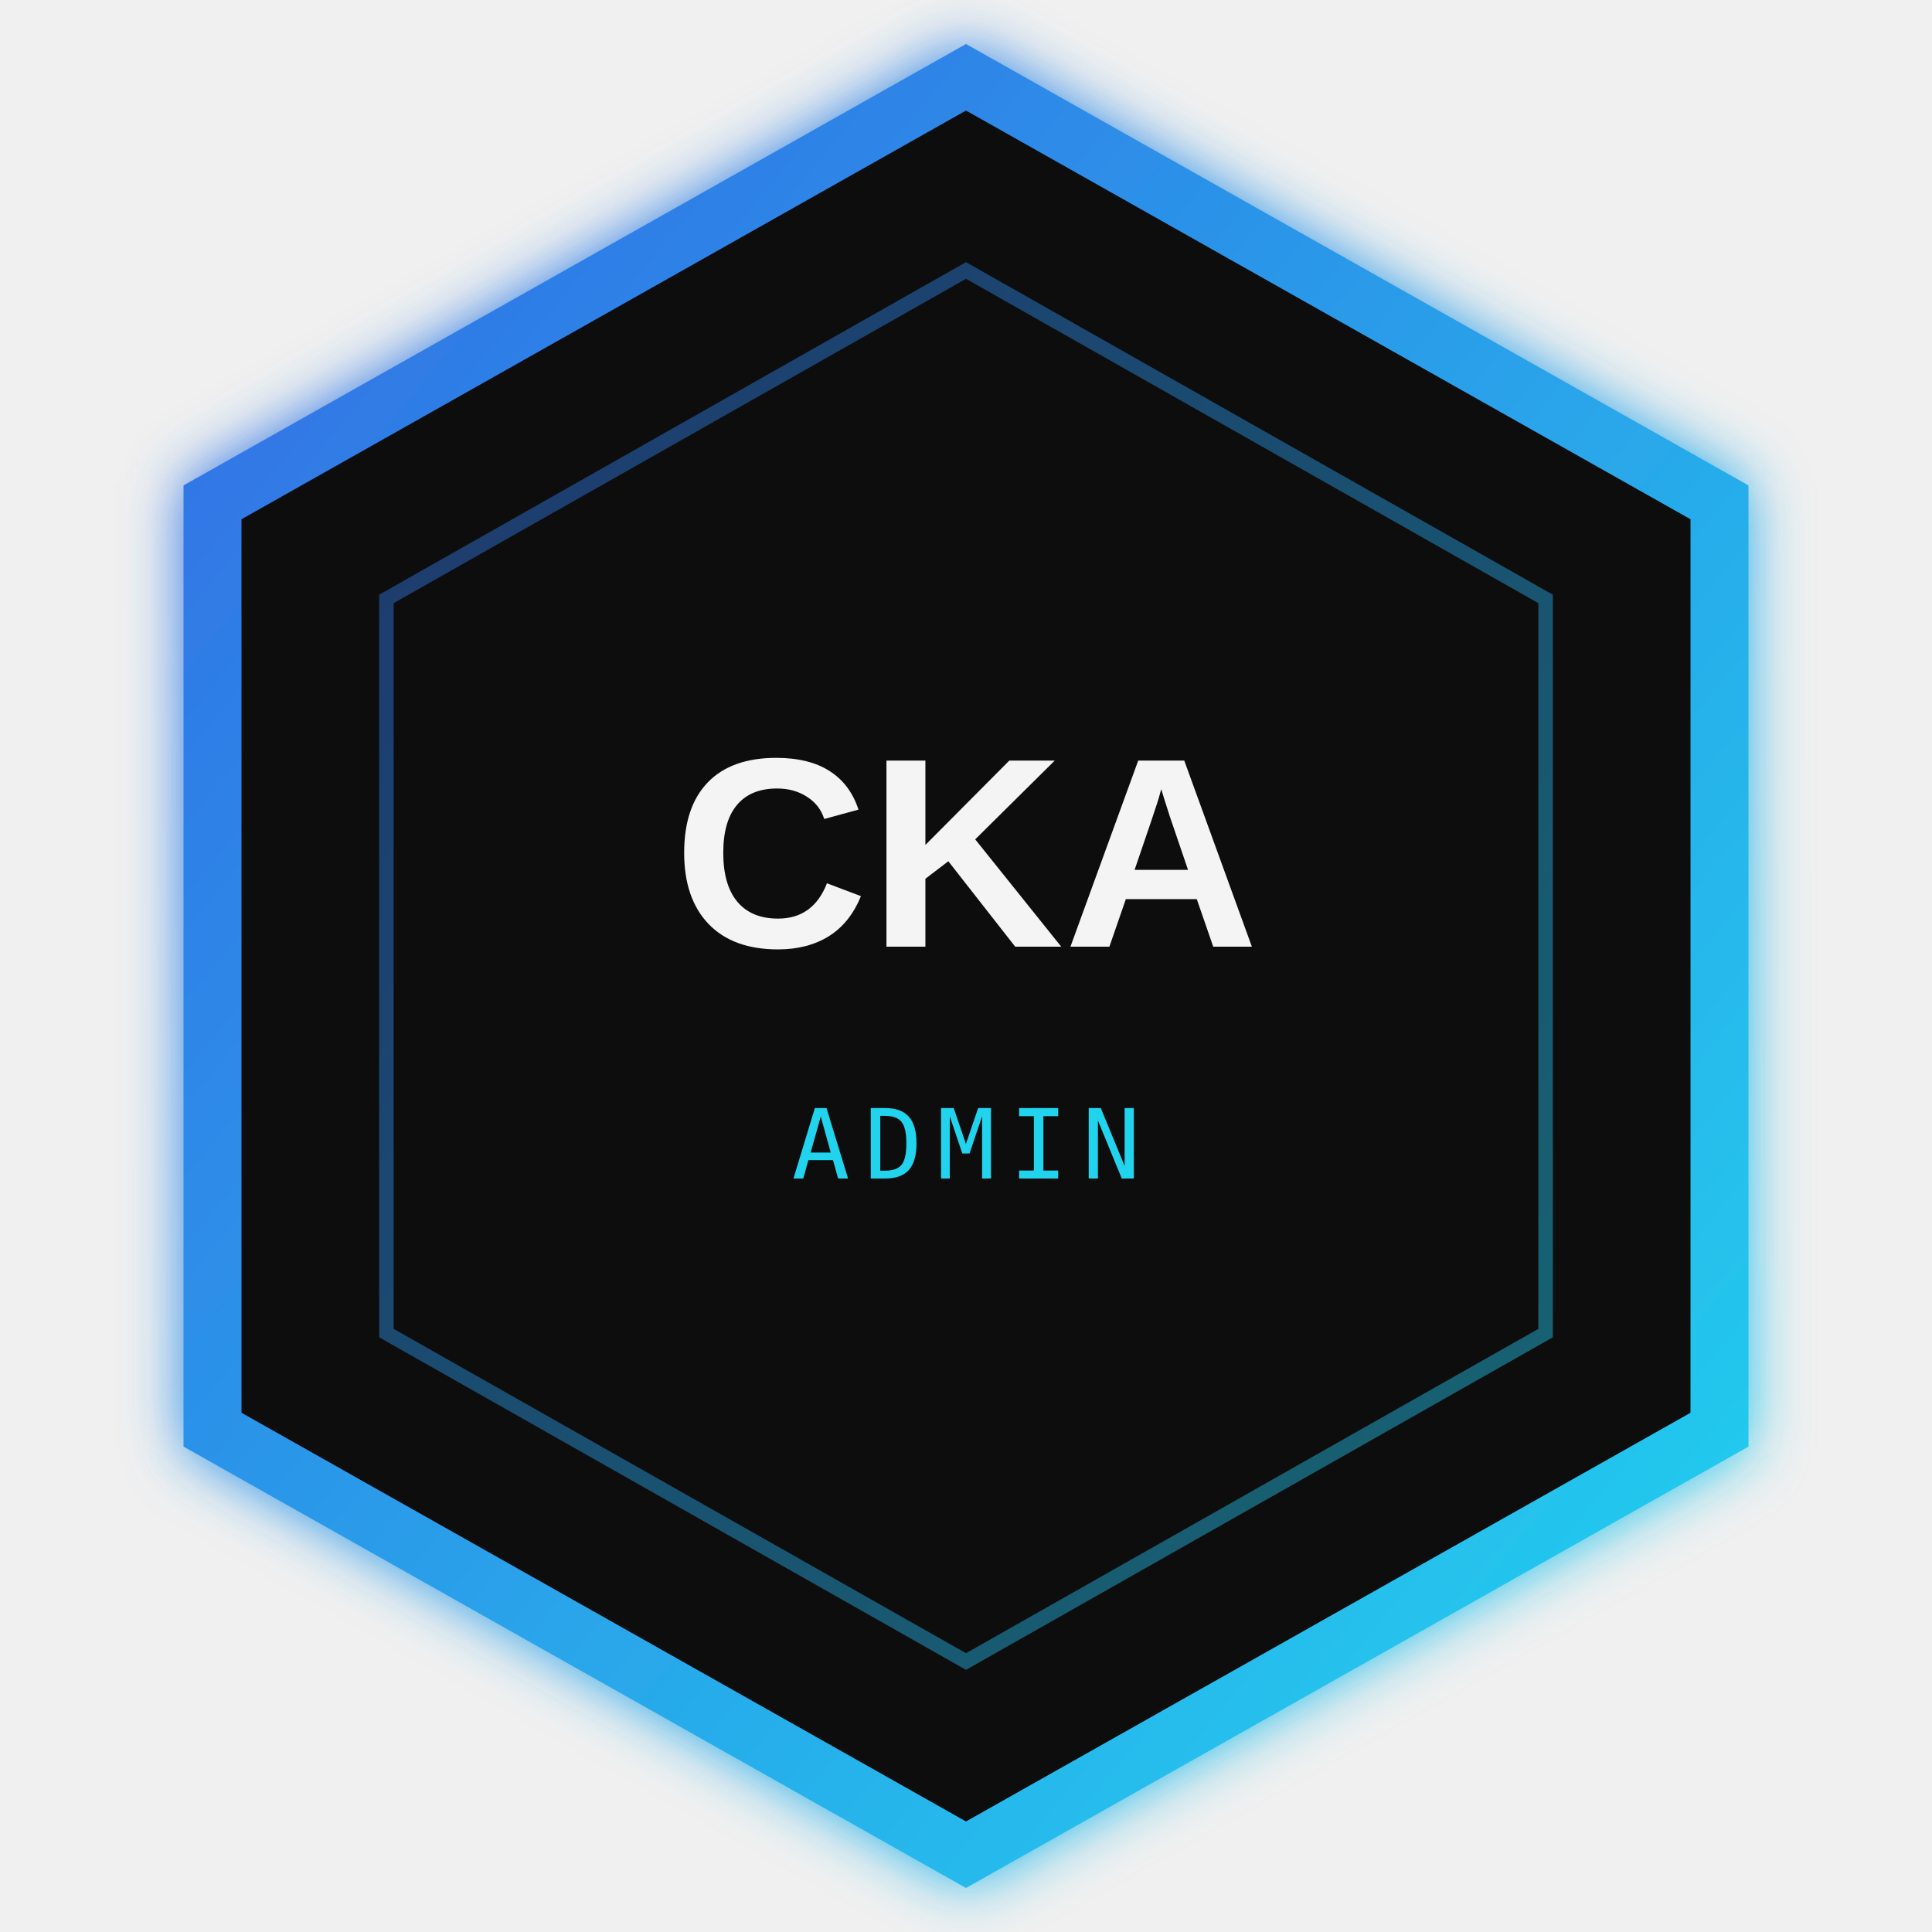
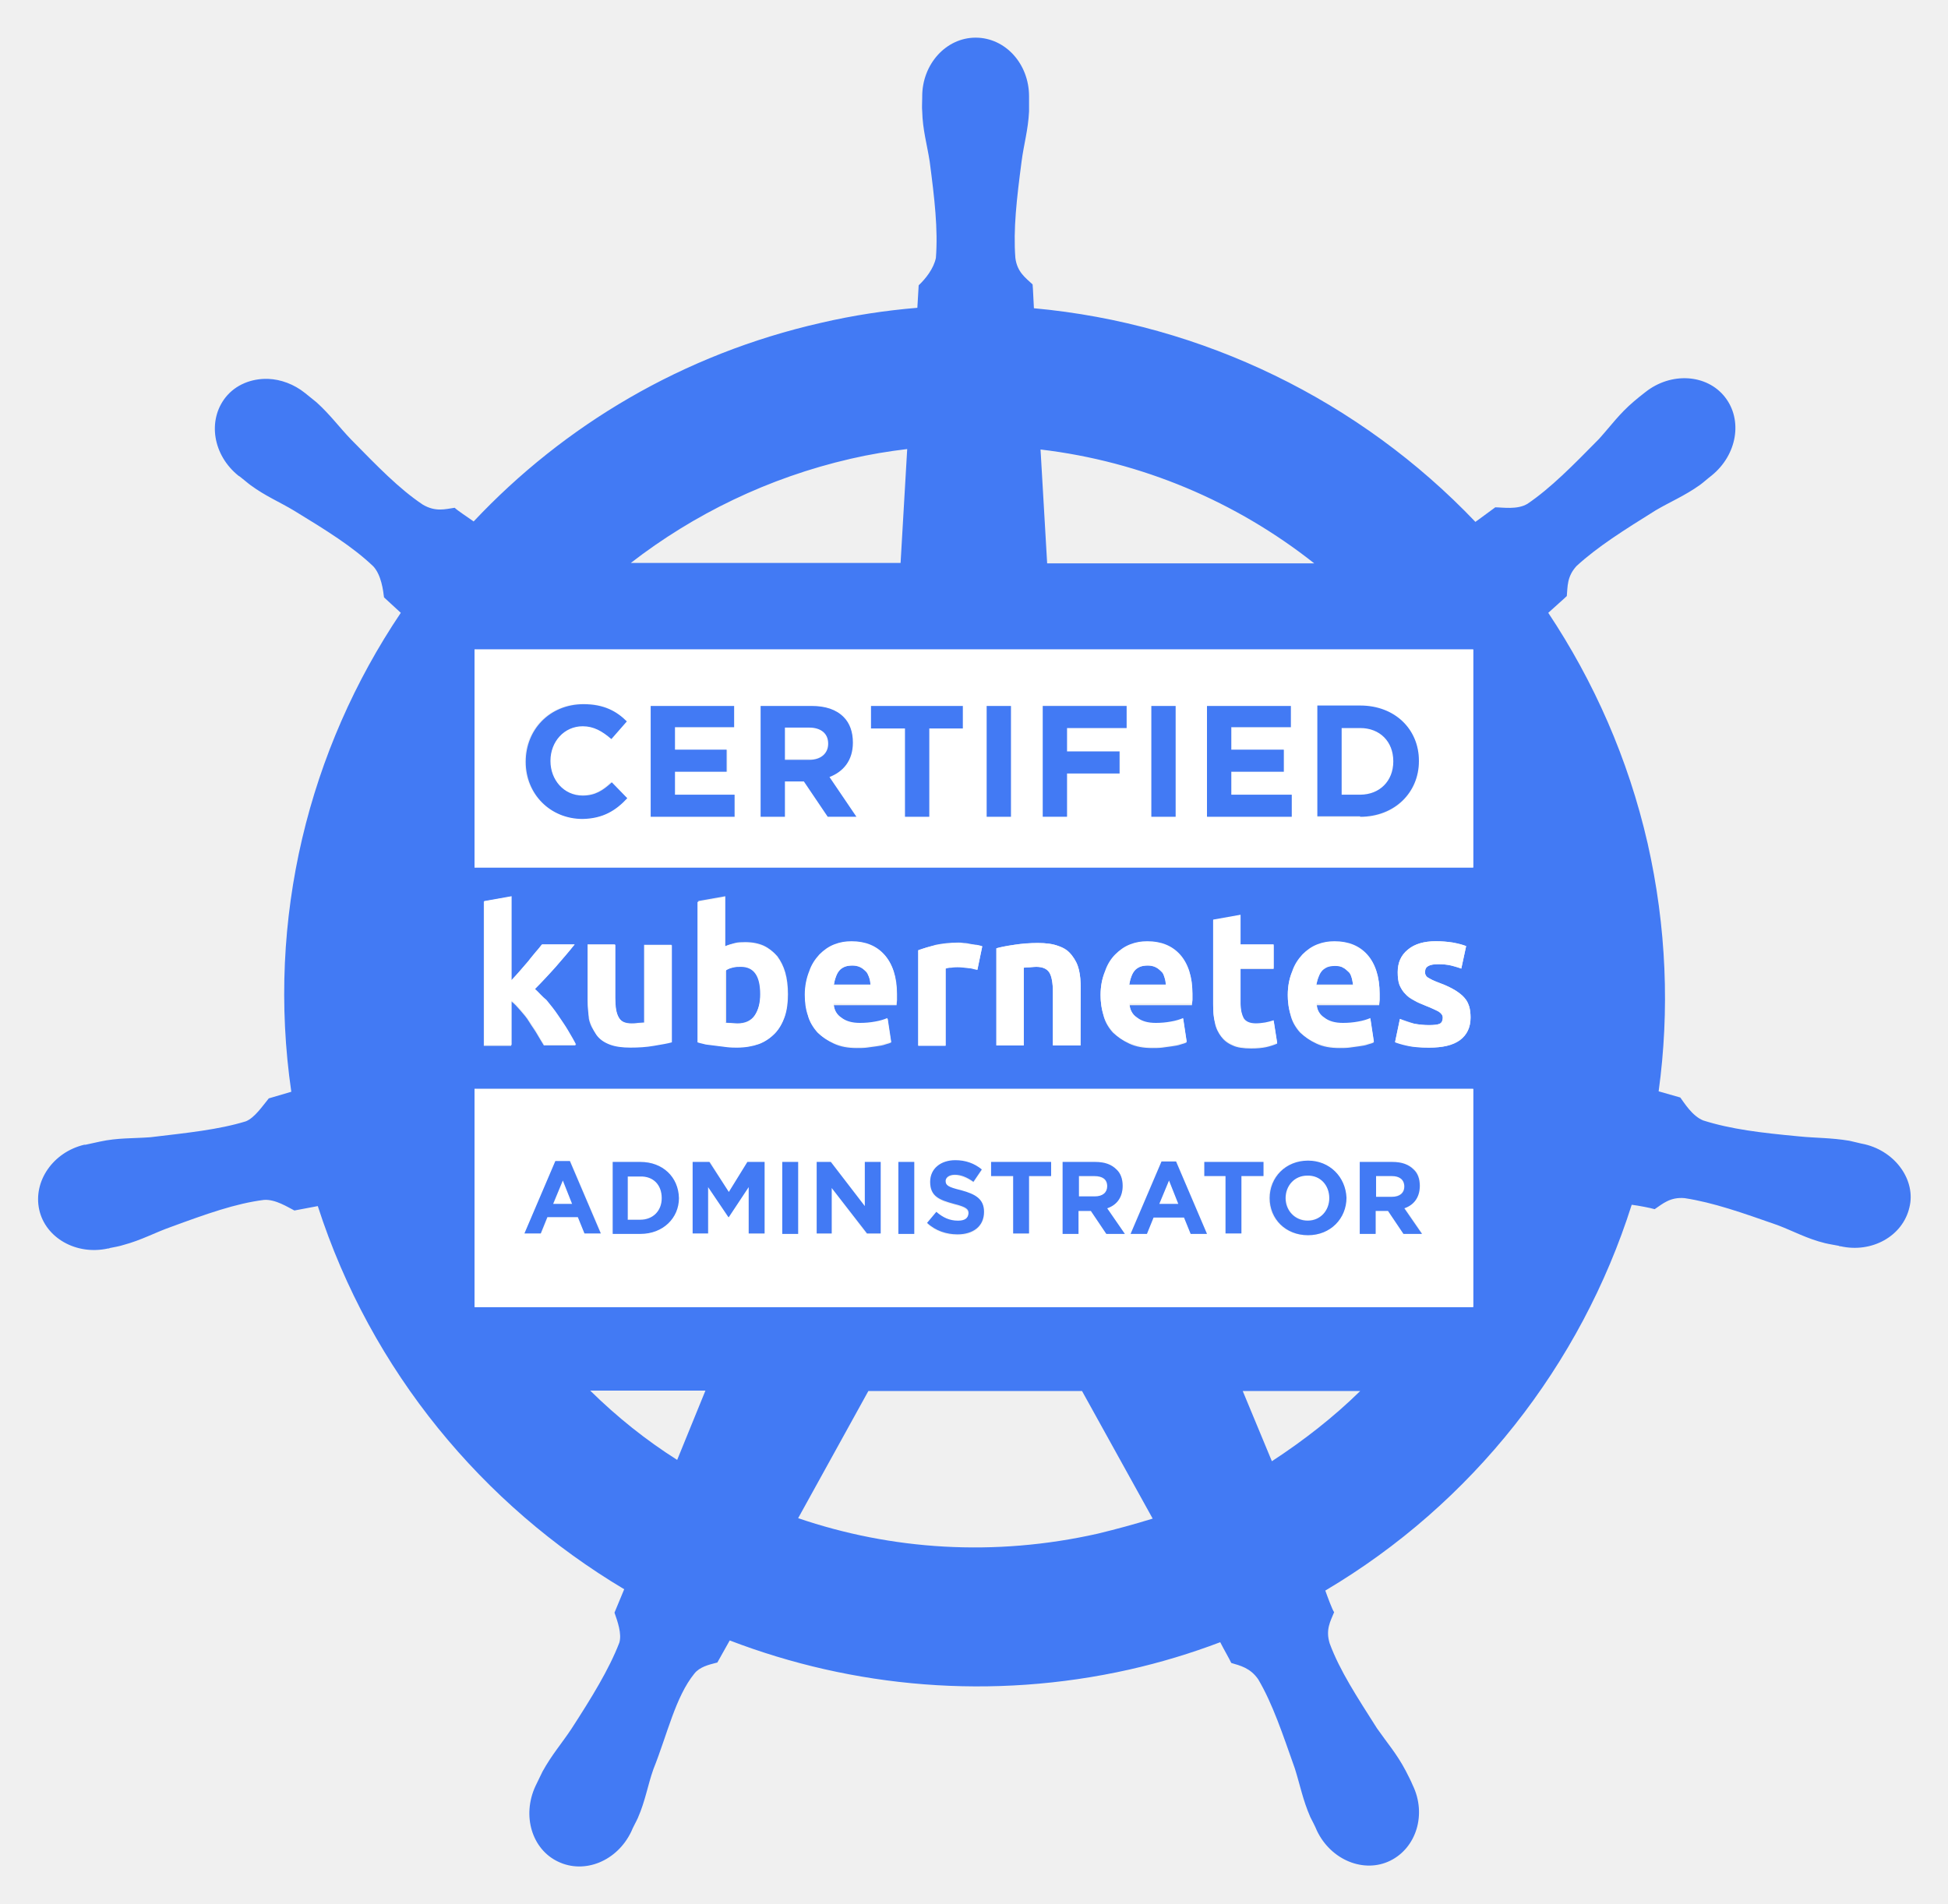
- <svg xmlns="http://www.w3.org/2000/svg" viewBox="0 0 200 200" role="img" aria-label="CKA certification badge">
-   <defs>
-     <linearGradient id="g-cka" x1="0%" y1="0%" x2="100%" y2="100%">
-       <stop offset="0%" stop-color="#326ce5" />
-       <stop offset="100%" stop-color="#22d3ee" />
-     </linearGradient>
-     <filter id="glow-cka" x="-20%" y="-20%" width="140%" height="140%">
-       <feGaussianBlur stdDeviation="3" result="blur" />
-       <feMerge>
-         <feMergeNode in="blur" />
-         <feMergeNode in="SourceGraphic" />
-       </feMerge>
-     </filter>
-   </defs>
-   <polygon points="100,8 178,52 178,148 100,192 22,148 22,52" fill="#0a0a0f" stroke="url(#g-cka)" stroke-width="6" filter="url(#glow-cka)" />
-   <polygon points="100,28 160,62 160,138 100,172 40,138 40,62" fill="none" stroke="url(#g-cka)" stroke-width="1.5" opacity="0.45" />
-   <text x="100" y="98" text-anchor="middle" font-family="Outfit, Arial, sans-serif" font-size="28" font-weight="800" fill="#f4f4f5">CKA</text>
-   <text x="100" y="122" text-anchor="middle" font-family="JetBrains Mono, monospace" font-size="10" letter-spacing="1.5" fill="#22d3ee">ADMIN</text>
+ <svg xmlns="http://www.w3.org/2000/svg" role="img" viewBox="-4.48 -0.23 441.22 431.22">
+   <style>svg {enable-background:new 0 0 432 432}</style>
+   <style>.st1{fill:#427af4}.st2{fill:#fff}</style>
+   <path fill="none" d="M293.2 127.4c-17.8-14-39.1-23.1-62-25.8l1.5 25.8h60.5zm-164 187.5c6 5.8 12.6 11.1 19.7 15.7l6.5-15.7h-26.2zm70.4-187.5l1.5-25.8c-4.2.5-8.6 1.3-12.8 2.2-18.7 4.2-35.6 12.5-49.6 23.6h60.9zm77.5 187.5l6.6 15.9c7.2-4.7 14-9.9 20-15.9h-26.6zm-85 0l-15.9 28.8c21.2 7.2 44.5 8.8 67.9 3.5 4.2-1 8.3-2.1 12.3-3.4l-16-28.9h-48.3z" />
+   <path d="M417.9 259c-1.1-.2-2.5-.6-3.5-.8-4.2-.7-7.6-.6-11.5-1-8.5-.8-15.3-1.6-21.6-3.6-2.5-1-4.3-4-5.2-5.2l-4.9-1.4c2.5-18.2 1.8-37.2-2.5-56.2-4.4-19.2-12.2-36.7-22.5-52.2 1.3-1.2 3.6-3.2 4.2-3.8.2-2.1 0-4.4 2.2-6.8 4.8-4.4 10.7-8.1 17.9-12.6 3.4-2 6.6-3.3 10.1-5.8.7-.5 1.8-1.5 2.6-2.1 5.8-4.7 7.1-12.6 3-17.8-4.1-5.2-12.2-5.7-18-1.1-.8.6-1.9 1.5-2.6 2.1-3.3 2.8-5.2 5.5-7.9 8.5-5.9 6-10.9 11.1-16.2 14.7-2.3 1.4-5.7.8-7.3.8l-4.5 3.3c-26.1-27.4-61.7-44.9-100-48.4-.1-1.6-.2-4.5-.3-5.4-1.6-1.5-3.5-2.8-3.9-6-.5-6.5.3-13.4 1.4-21.8.5-3.9 1.5-7.2 1.7-11.4v-3.4c0-7.4-5.4-13.3-12.1-13.3-6.7 0-12.1 6-12.1 13.3v.3c0 1-.1 2.2 0 3.1.1 4.2 1.1 7.5 1.7 11.4 1.1 8.4 1.9 15.3 1.4 21.8-.5 2.4-2.3 4.7-3.9 6.2l-.3 5.1c-7.2.6-14.5 1.7-21.8 3.4-31.3 7.1-58.2 23.2-78.7 45-1.4-1-3.7-2.5-4.3-3.1-2.1.3-4.3 1-7.2-.7-5.4-3.6-10.3-8.7-16.2-14.7-2.8-2.9-4.7-5.6-7.9-8.5-.7-.6-1.9-1.5-2.6-2.1-2.5-2-5.5-3.1-8.4-3.2-3.7-.1-7.3 1.3-9.6 4.2-4.1 5.2-2.9 13.1 3 17.8.1 0 .1.1.2.1.8.6 1.8 1.5 2.5 2 3.4 2.5 6.6 3.8 9.9 5.8 7.2 4.4 13.2 8.1 17.9 12.6 1.8 2 2.2 5.4 2.4 7l3.8 3.5c-20.8 30.9-30.5 69.3-24.8 108.5l-5.1 1.5c-1.4 1.7-3.2 4.4-5.2 5.2-6.2 1.9-13.2 2.6-21.6 3.6-3.9.3-7.4.1-11.5 1-1 .2-2.2.5-3.2.7h-.3c-7.1 1.7-11.6 8.3-10.2 14.7s8.4 10.4 15.6 8.8h.2c.1 0 .1-.1.2-.1 1-.2 2.2-.4 3.1-.7 4.1-1.1 7.1-2.8 10.8-4.1 7.9-2.9 14.6-5.3 21-6.1 2.6-.2 5.5 1.7 6.9 2.4l5.3-1c12.1 37.5 37.4 67.7 69.4 86.8l-2.2 5.3c.7 2 1.7 4.8 1.1 6.8-2.3 6-6.3 12.5-10.9 19.6-2.2 3.3-4.4 5.8-6.5 9.6-.5 1-1.1 2.3-1.6 3.3-3.1 6.7-.8 14.3 5.1 17.1 6 2.9 13.4-.1 16.6-6.8.4-1 1.1-2.2 1.5-3.1 1.7-3.9 2.2-7.3 3.5-11 3.2-8 5-16.4 9.3-21.7 1.2-1.5 3.2-2 5.2-2.5l2.8-5c27.9 10.7 59.3 13.6 90.5 6.6 7.1-1.6 14-3.7 20.6-6.2.7 1.4 2.2 4 2.5 4.7 2 .6 4.3 1.1 6.1 3.7 3.3 5.6 5.5 12.3 8.3 20.2 1.2 3.8 1.8 7.1 3.5 11 .4.8 1.1 2.1 1.5 3.1 3.2 6.7 10.7 9.7 16.6 6.8 5.9-2.9 8.3-10.5 5.1-17.1-.4-1-1.1-2.3-1.6-3.3-2-3.8-4.2-6.3-6.5-9.6-4.5-7.1-8.4-13-10.7-19.2-1-3.2.2-5.1 1-7.1-.4-.5-1.5-3.5-2-4.9 33.3-19.7 57.9-51.1 69.4-87.4 1.6.2 4.2.7 5.2 1 1.8-1.2 3.5-2.8 6.8-2.5 6.5 1 13 3.3 21 6.1 3.7 1.4 6.7 3.1 10.8 4.1.8.2 2.1.4 3.1.6.1 0 .1.1.2.1h.2c7.1 1.6 14.1-2.3 15.6-8.8 1.5-6-3-12.6-10.1-14.3zm-88.7-112.1v49.4H103v-49.4h226.2zm-33.7 83.6c1.1.7 2.5 1.2 4.2 1.2 1.2 0 2.2-.1 3.4-.3 1.1-.2 2-.5 2.8-.8l.8 5.3c-.3.2-.7.3-1.4.5-.5.2-1.2.3-1.9.4s-1.4.2-2.2.3c-.7.1-1.6.1-2.3.1-2 0-3.7-.3-5.2-1s-2.6-1.5-3.7-2.5c-1-1.1-1.7-2.3-2.1-3.7-.4-1.5-.7-3-.7-4.7 0-2 .3-3.8 1-5.3.6-1.5 1.4-2.8 2.3-3.8 1-1.1 2.1-1.8 3.4-2.3 1.3-.5 2.5-.7 3.9-.7 3.2 0 5.6 1 7.4 3 1.8 2 2.8 4.9 2.8 8.8v1.3c0 .4-.1.8-.1 1.2h-14.1c0 1.2.6 2.2 1.7 3zm-19-23.4v6.8h7.5v5.4h-7.5v8c0 1.4.2 2.4.7 3.3.4.8 1.4 1.2 2.8 1.2.6 0 1.4-.1 2.1-.2.7-.1 1.4-.3 1.9-.5l.8 5.1c-.7.3-1.6.6-2.5.8-1 .2-2 .3-3.4.3-1.7 0-3.2-.2-4.2-.7-1.2-.5-2-1.2-2.6-2-.6-.8-1.2-1.9-1.4-3.1-.3-1.2-.4-2.5-.4-4v-19.2l6.2-1.2zm36.1 23.5c1.1.4 2.1.7 3.3 1.1 1.2.2 2.2.3 3.3.3 1.2 0 2-.1 2.4-.3.4-.2.7-.6.7-1.4 0-.5-.3-1-1-1.4-.6-.4-1.6-.8-2.9-1.3-1-.4-1.9-.7-2.6-1.2-.8-.4-1.5-.8-2-1.5s-1-1.3-1.3-2c-.3-.7-.4-1.7-.4-2.9 0-2.1.7-3.8 2.3-5.1 1.6-1.3 3.7-1.9 6.3-1.9 1.4 0 2.6.1 3.9.3 1.3.2 2.2.5 3 .8l-1.1 5.1c-.7-.2-1.5-.5-2.3-.7-.8-.2-1.8-.3-2.9-.3-2 0-3 .5-3 1.7 0 .2 0 .5.1.7.1.2.2.4.5.6.3.2.6.4 1.1.6.4.2 1 .4 1.7.7 1.4.5 2.5 1.1 3.4 1.6.8.5 1.6 1.1 2.1 1.7.5.6.8 1.3 1.1 2 .2.7.3 1.6.3 2.5 0 2.2-.8 3.9-2.4 5.1s-3.9 1.7-7 1.7c-2 0-3.6-.2-4.9-.5-1.3-.3-2.2-.6-2.8-.8l1.1-5.2zm-59.5-.1c1.1.7 2.5 1.2 4.2 1.2 1.2 0 2.2-.1 3.4-.3 1.1-.2 2-.5 2.8-.8l.8 5.3c-.3.2-.7.3-1.4.5-.5.2-1.2.3-1.9.4-.7.1-1.4.2-2.2.3-.7.1-1.6.1-2.3.1-2 0-3.7-.3-5.2-1s-2.6-1.5-3.7-2.5c-1-1.1-1.7-2.3-2.1-3.7-.4-1.5-.7-3-.7-4.7 0-2 .3-3.8 1-5.3.6-1.5 1.4-2.8 2.3-3.8s2.1-1.8 3.4-2.3 2.5-.7 3.9-.7c3.2 0 5.6 1 7.4 3 1.8 2 2.8 4.9 2.8 8.8v1.3c0 .4-.1.8-.1 1.2h-14.1c.1 1.2.7 2.2 1.7 3zm-19.1 6.1v-12.1c0-2.1-.3-3.6-.8-4.4-.5-.8-1.5-1.3-3-1.3-.4 0-1 0-1.4.1-.5 0-1 .1-1.4.1v17.6h-6.2v-22c1.1-.3 2.4-.6 4.1-.8 1.7-.2 3.5-.4 5.3-.4 1.9 0 3.4.2 4.7.7 1.3.5 2.2 1.3 3 2.1.7 1 1.3 2 1.6 3.3s.4 2.6.4 4.2v12.9H234zm-47.8-6.1c1.1.7 2.5 1.2 4.2 1.2 1.2 0 2.2-.1 3.4-.3 1.1-.2 2-.5 2.8-.8l.8 5.3c-.3.2-.7.3-1.4.5-.5.2-1.2.3-1.9.4s-1.4.2-2.2.3c-.7.1-1.6.1-2.3.1-2 0-3.7-.3-5.2-1s-2.6-1.5-3.7-2.5c-1-1.1-1.7-2.3-2.1-3.7-.4-1.5-.7-3-.7-4.7 0-2 .3-3.8 1-5.3.6-1.5 1.4-2.8 2.3-3.8s2.1-1.8 3.4-2.3c1.3-.5 2.5-.7 3.9-.7 3.2 0 5.6 1 7.4 3 1.8 2 2.8 4.9 2.8 8.8v1.3c0 .4-.1.8-.1 1.2h-14.2c.1 1.2.7 2.2 1.8 3zm24.8-11.6c-.5.1-1 .1-1.3.2v17.5h-6.2V215c1.2-.4 2.4-.7 4-1.2 1.5-.3 3.2-.5 5.1-.5.3 0 .7 0 1.3.1.4 0 1 .1 1.4.2.4.1 1 .2 1.4.2.4.1.8.2 1.3.3l-1.1 5.3c-.5-.1-1.3-.3-2-.4-.7-.1-1.6-.2-2.4-.2-.5 0-.9 0-1.5.1zm-89.2 11c.8 1.2 1.6 2.3 2.3 3.5.7 1.2 1.3 2.2 1.8 3.2h-7.2c-.4-.7-1-1.6-1.5-2.5s-1.2-1.8-1.8-2.8c-.6-1-1.3-1.8-2-2.6s-1.4-1.6-2.1-2.1v10.1h-6.2V204l6.2-1.1v19c.6-.7 1.3-1.4 1.9-2.1.6-.7 1.3-1.5 1.9-2.2.6-.7 1.2-1.5 1.7-2.1.5-.6 1.1-1.3 1.4-1.7h7.4c-1.5 1.8-3 3.5-4.3 5.1-1.4 1.6-3 3.3-4.7 5 .8.7 1.7 1.7 2.6 2.8.9.9 1.8 2.1 2.6 3.2zm6.8-3.5v-12.7h6.2v12c0 2.1.3 3.6.8 4.5.5 1 1.5 1.4 3 1.4.4 0 1 0 1.4-.1.5 0 1-.1 1.4-.1v-17.6h6.2v21.9c-1.1.3-2.4.6-4.1.8-1.7.2-3.5.4-5.3.4-1.9 0-3.4-.2-4.7-.7-1.3-.5-2.2-1.3-3-2.2-.7-1-1.3-2-1.6-3.4-.1-1.2-.3-2.6-.3-4.2zm25-22.5l6.2-1.1v11.3c.7-.3 1.4-.5 2.2-.7.7-.2 1.6-.2 2.4-.2 1.6 0 3 .3 4.1.8s2.2 1.4 3.1 2.4c.8 1.1 1.4 2.3 1.8 3.7.4 1.4.6 3.1.6 4.9 0 1.8-.2 3.5-.7 5s-1.3 2.8-2.2 3.8c-1 1.1-2.2 1.8-3.6 2.4-1.5.5-3.1.8-4.9.8-.7 0-1.6 0-2.3-.1l-2.4-.3c-.8-.1-1.6-.2-2.3-.4-.7-.1-1.4-.3-1.9-.5v-31.8h-.1zM103 246.4h226.2v49.4H103v-49.4zm190.2-119h-60.5l-1.5-25.8c22.9 2.7 44.3 11.8 62 25.8zm-105-23.7c4.3-1 8.6-1.7 12.8-2.2l-1.5 25.8h-61.1c14.2-11 31.1-19.3 49.8-23.6zm-39.3 226.8c-7.1-4.5-13.6-9.7-19.7-15.7h26.1l-6.4 15.7zm95.3 16.7c-23.5 5.3-46.8 3.7-67.9-3.5l15.9-28.8h48.4l16 28.9c-4.2 1.3-8.3 2.4-12.4 3.4zm39.4-16.4l-6.6-15.9h26.6c-6 5.9-12.8 11.2-20 15.9z" class="st1" />
+   <path d="M301.7 221.3c-.1-.5-.4-1-.7-1.4-.3-.4-.7-.7-1.3-1-.5-.2-1.1-.4-1.8-.4s-1.3.1-1.8.3c-.5.2-1 .5-1.3 1-.3.4-.6.8-.7 1.4-.2.5-.3 1.1-.4 1.6h8.3l-.3-1.5zm-110-1.4c-.3-.4-.7-.7-1.3-1-.5-.2-1.1-.4-1.8-.4s-1.3.1-1.8.3c-.5.2-1 .5-1.3 1-.3.4-.6.8-.7 1.4-.2.5-.3 1.1-.4 1.6h8.3c0-.5-.1-1.1-.3-1.6-.3-.6-.4-.9-.7-1.3zm66.9 0c-.3-.4-.7-.7-1.3-1-.5-.2-1.1-.4-1.8-.4s-1.3.1-1.8.3c-.5.2-1 .5-1.3 1-.3.4-.6.8-.7 1.4-.2.5-.3 1.1-.4 1.6h8.3c0-.5-.1-1.1-.3-1.6-.2-.6-.3-.9-.7-1.3zm-98.8 11.5c.3.1.7.1 1.2.1s1 .1 1.6.1c1.7 0 3-.6 3.9-1.8.8-1.2 1.3-2.9 1.3-4.9 0-4.1-1.5-6.2-4.4-6.2-.6 0-1.3.1-1.9.2-.6.2-1.2.4-1.5.6v11.9h-.2z" class="st1" />
+   <path d="M303.6 179.8c4.5 0 7.5-3.1 7.5-7.5v-.1c0-4.4-3.1-7.5-7.5-7.5h-4.2v15.1h4.2zm-124.7-8c2.6 0 4.2-1.5 4.2-3.6v-.1c0-2.3-1.7-3.6-4.3-3.6h-5.5v7.2h5.6v.1z" class="st2" />
+   <path d="M103 146.9v49.4h226.2v-49.4H103zm24.3 38.3c-7.4 0-12.9-5.7-12.9-12.9v-.1c0-7.1 5.4-13 13.1-13 4.8 0 7.5 1.6 9.8 3.9l-3.5 4c-1.9-1.8-3.9-2.9-6.5-2.9-4.2 0-7.3 3.5-7.3 7.8v.1c0 4.3 3 7.8 7.3 7.8 2.9 0 4.7-1.2 6.6-3l3.5 3.6c-2.4 2.9-5.3 4.7-10.1 4.7zm34.6-.4h-19v-25.1h18.9v4.9h-13.4v5.1h11.9v4.9h-11.9v5.3H162v5h-.1zm21.1 0l-5.4-8h-4.3v8h-5.5v-25.1h11.4c3.2 0 5.6.8 7.3 2.5 1.4 1.4 2.1 3.4 2.1 5.7v.1c0 4-2.2 6.6-5.4 7.7l6.1 9H183zm30.6-20H206v20h-5.5v-20h-7.6v-5.1h20.7v5.1zm10.9 20H219v-25.1h5.5v25.1zm69.4-25.1h9.7c7.8 0 13.3 5.4 13.3 12.5v.1c0 7.1-5.4 12.6-13.3 12.6h-9.7v-25.2zm-6 0v4.9h-13.4v5.1h11.9v4.9h-11.9v5.3h13.6v4.9h-19v-25.1h18.8zm-26.1 0v25.1h-5.5v-25.1h5.5zm-11.1 5h-13.5v5.3h12v5h-12v9.7h-5.5v-25.1h19v5.1zm41 101.3c-2.9 0-4.9 2.3-4.9 5.1s2 5.1 5 5.1c2.9 0 4.9-2.3 4.9-5.1-.1-2.8-2.1-5.1-5-5.1zm-29.2 6.5l-2.2-5.3-2.2 5.3z" class="st2" />
+   <path d="M329.2 295.9v-49.4H103v49.4h226.2zm-180-24.8c0 4.5-3.5 8.1-8.7 8.1h-6.3V263h6.3c5.1 0 8.7 3.4 8.7 8.1zm11.3 4.4l-4.5-6.9v10.6h-3.5V263h3.9l4.2 6.9 4.2-6.9h3.9v16.3h-3.6v-10.7l-4.6 6.9zm121.2-9.3h-5v13h-3.6v-13h-4.9V263h13.5v3.3zm18.6 4.9c0 4.7-3.7 8.5-8.7 8.5-5.1 0-8.7-3.7-8.7-8.4s3.7-8.5 8.7-8.5c5.1 0 8.7 3.7 8.7 8.4zm15.5-6.5c1 1 1.4 2.2 1.4 3.7 0 2.6-1.4 4.2-3.5 5.1l4 5.8h-4.2L310 274h-2.8v5.2h-3.6V263h7.4c2 0 3.7.6 4.8 1.6zm-57.2-1.8h3.3l7 16.4h-3.7l-1.5-3.7h-6.9l-1.5 3.7h-3.7l7-16.4zm-22.4.2h7.4c2.1 0 3.7.5 4.8 1.7 1 1 1.4 2.2 1.4 3.7 0 2.6-1.4 4.2-3.5 5.1l4 5.8h-4.2l-3.5-5.2h-2.8v5.2h-3.6V263zm-16.2 0h13.5v3.3h-5v13H225v-13h-5V263zm-8.4 9.7c-3.3-.8-5.4-1.8-5.4-5 0-3 2.3-4.9 5.7-4.9 2.3 0 4.4.7 6 2.1l-1.9 2.8c-1.5-1-2.9-1.6-4.2-1.6-1.4 0-2.1.6-2.1 1.4 0 1.1.7 1.4 3.5 2.1 3.3.8 5.2 2 5.2 4.9 0 3.3-2.4 5.1-6 5.1-2.4 0-5-.8-6.9-2.6l2.1-2.5c1.5 1.2 3 2 4.9 2 1.5 0 2.3-.5 2.3-1.6 0-1-.5-1.5-3.2-2.2zM199 263h3.6v16.3H199V263zm-18.5 0h3.3l7.6 10.1V263h3.5v16.3h-3.1l-7.9-10.4v10.4h-3.4V263zm-4.2 0v16.3h-3.6V263h3.6zm-54.9-.2h3.3l7 16.4H128l-1.5-3.7h-6.9l-1.5 3.7h-3.7l7-16.4z" class="st2" />
+   <path d="M123 267.2l-2.1 5.3h4.2zm187.7-1h-3.6v4.7h3.6c1.7 0 2.8-1 2.8-2.3.1-1.6-1-2.4-2.8-2.4zm-170.1 0h-2.8v9.8h2.8c3 0 4.9-2 4.9-4.9-.1-2.9-2-4.9-4.9-4.9zm105.7 2.4c0-1.6-1.1-2.3-2.9-2.3h-3.6v4.7h3.6c1.8-.1 2.9-1.1 2.9-2.4z" class="st2" />
+   <path d="M137.6 180.6l-3.5-3.6c-2 1.8-3.7 3-6.6 3-4.3 0-7.3-3.6-7.3-7.8v-.1c0-4.3 3.1-7.8 7.3-7.8 2.5 0 4.4 1.1 6.5 2.9l3.5-4c-2.3-2.3-5.2-3.9-9.8-3.9-7.7 0-13.1 5.8-13.1 13v.1c0 7.2 5.5 12.9 12.9 12.9 4.6-.1 7.5-1.9 10.1-4.7zm10.8-6h11.7v-5h-11.7v-5.1h13.4v-4.8h-18.9v25.1h19v-5h-13.5zm40.3-6.6c0-2.4-.7-4.4-2.1-5.8-1.7-1.7-4.1-2.5-7.3-2.5h-11.5v25.1h5.5v-8h4.3l5.4 8h6.5l-6.1-9c3.1-1.2 5.3-3.7 5.3-7.8zm-15.4 3.8v-7.2h5.5c2.6 0 4.3 1.3 4.3 3.6v.1c0 2.1-1.6 3.6-4.2 3.6h-5.6v-.1zm19.5-12.1v5.1h7.7v20h5.5v-20h7.6v-5.1zm26.2 0h5.5v25.1H219zm12.7 0v25.1h5.5V175h11.9v-5h-11.9v-5.3h13.5v-5zm24.6 0h5.5v25.1h-5.5zm12.6 25.1h19.2v-5h-13.7v-5.2h11.9v-5h-11.9v-5.1h13.5v-4.8h-19zm34.7 0c7.8 0 13.3-5.5 13.3-12.6v-.1c0-7.1-5.4-12.5-13.3-12.5h-9.7v25.1h9.7v.1zm-4.2-20.1h4.2c4.5 0 7.5 3.1 7.5 7.5v.1c0 4.4-3.1 7.5-7.5 7.5h-4.2v-15.1zM118 279.2l1.5-3.7h6.9l1.5 3.7h3.7l-7-16.4h-3.3l-7 16.4h3.7zm5-12l2.1 5.3h-4.3l2.2-5.3zm17.6-4.2h-6.3v16.3h6.3c5.1 0 8.7-3.6 8.7-8.1-.1-4.8-3.7-8.2-8.7-8.2zm4.8 8.2c0 2.9-2 4.9-4.9 4.9h-2.8v-9.8h2.8c3-.1 4.9 1.9 4.9 4.9zm19.7 8h3.6V263h-3.9l-4.2 6.8-4.4-6.8h-3.8v16.2h3.5v-10.5l4.6 6.8h.1l4.5-6.8zm7.6-16.2h3.6v16.3h-3.6zm11.2 5.9l8 10.3h3.1V263h-3.6v10l-7.7-10h-3.2v16.2h3.4zM199 263h3.6v16.3H199zm13.5 13.3c-1.9 0-3.4-.7-4.9-2l-2.1 2.5c1.9 1.8 4.4 2.6 6.9 2.6 3.5 0 6-1.8 6-5.1 0-2.9-1.9-4-5.2-4.9-2.9-.7-3.5-1.1-3.5-2.1 0-.7.7-1.4 2.1-1.4 1.4 0 2.8.6 4.2 1.6l1.9-2.8c-1.7-1.4-3.7-2.1-6-2.1-3.3 0-5.7 1.9-5.7 4.9 0 3.3 2.1 4.1 5.4 5 2.8.7 3.3 1.2 3.3 2.1-.1 1.2-.9 1.7-2.4 1.7zm12.5 2.9h3.6v-13h5V263H220v3.2h5zm14.8-5.1h2.8l3.5 5.2h4.2l-4-5.8c2.1-.7 3.5-2.4 3.5-5.1 0-1.6-.5-2.9-1.4-3.7-1.1-1.1-2.6-1.7-4.8-1.7h-7.4v16.3h3.6v-5.2zm0-7.9h3.6c1.8 0 2.9.7 2.9 2.3 0 1.4-1 2.3-2.8 2.3h-3.6v-4.7h-.1zm17 9.4h6.9l1.5 3.7h3.7l-7-16.4h-3.3l-7 16.4h3.7l1.5-3.7zm3.5-8.4l2.1 5.3h-4.3l2.2-5.3zm8-1h4.8v13h3.6v-13h5V263h-13.4zm23.5-3.5c-5.1 0-8.7 3.8-8.7 8.5s3.6 8.4 8.7 8.4 8.7-3.8 8.7-8.5c-.2-4.7-3.8-8.4-8.7-8.4zm4.8 8.5c0 2.8-2 5.1-4.9 5.1s-5-2.3-5-5.1 2-5.1 4.9-5.1c3-.1 5 2.2 5 5.1zm6.9-8.2v16.3h3.6v-5.2h2.8l3.5 5.2h4.2l-4-5.8c2.1-.7 3.5-2.4 3.5-5.1 0-1.6-.5-2.9-1.4-3.7-1.1-1.1-2.6-1.7-4.8-1.7h-7.4zm10.1 5.6c0 1.4-1 2.3-2.8 2.3h-3.6v-4.7h3.6c1.7 0 2.8.8 2.8 2.4z" class="st1" />
+   <path d="M116.7 223.8c1.7-1.7 3.2-3.4 4.7-5 1.4-1.6 2.9-3.3 4.3-5.1h-7.4c-.4.5-.8 1.1-1.4 1.7-.5.6-1.2 1.4-1.7 2.1-.6.7-1.3 1.5-1.9 2.2-.6.7-1.3 1.5-1.9 2.1v-19l-6.2 1.1v32.6h6.2v-10.1c.7.5 1.4 1.3 2.1 2.1.7.8 1.4 1.7 2 2.6.6 1 1.3 1.8 1.8 2.8.5 1 1.1 1.8 1.5 2.5h7.2c-.5-1-1.1-2-1.8-3.2-.7-1.2-1.5-2.3-2.3-3.5-.8-1.2-1.7-2.3-2.6-3.4-1-.8-1.8-1.8-2.6-2.5zm13.9 10.4c.7 1 1.7 1.7 3 2.2 1.3.5 2.9.7 4.7.7 1.8 0 3.6-.1 5.3-.4s3.1-.5 4.1-.8v-22h-6.2v17.6c-.4.1-.8.1-1.4.1-.5 0-1 .1-1.4.1-1.5 0-2.4-.4-3-1.4s-.8-2.4-.8-4.5v-12h-6.2v12.7c0 1.6.1 3 .4 4.3.4 1.3.9 2.4 1.5 3.4zm27.2 2.5l2.4.3c.8.1 1.6.1 2.3.1 1.8 0 3.5-.3 4.9-.8 1.4-.5 2.6-1.4 3.6-2.4s1.7-2.3 2.2-3.8c.5-1.5.7-3.2.7-5s-.2-3.4-.6-4.9-1.1-2.8-1.8-3.7c-.8-1.1-1.8-1.8-3.1-2.4-1.2-.5-2.5-.8-4.1-.8-.8 0-1.7.1-2.4.2-.7.2-1.5.4-2.2.7V203l-6.2 1.1v31.8c.5.2 1.2.3 1.9.5.8.1 1.7.2 2.4.3zm3.6-17.7c.6-.2 1.3-.2 1.9-.2 3 0 4.4 2.1 4.4 6.2 0 2-.4 3.6-1.3 4.9-.8 1.2-2.1 1.8-3.9 1.8-.5 0-1.1 0-1.6-.1-.5 0-.8-.1-1.2-.1v-11.7c.5-.4 1.1-.7 1.7-.8zm37.1 8.3c0-.3.1-.7.1-1.2v-1.3c0-3.8-1-6.8-2.8-8.8-1.8-2-4.3-3-7.4-3-1.4 0-2.6.2-3.9.7-1.3.5-2.4 1.3-3.4 2.3-1 1.1-1.8 2.3-2.3 3.8-.6 1.5-1 3.3-1 5.3 0 1.7.2 3.3.7 4.7.4 1.5 1.2 2.6 2.1 3.7 1 1.1 2.2 1.9 3.7 2.5 1.5.6 3.2 1 5.2 1 .7 0 1.6 0 2.3-.1s1.5-.2 2.2-.3 1.3-.3 1.9-.4c.5-.2 1.1-.3 1.4-.5l-.8-5.3c-.7.3-1.6.6-2.8.8-1.1.2-2.2.3-3.4.3-1.8 0-3.2-.4-4.2-1.2-1.1-.7-1.7-1.8-1.8-3.2l14.2.2zm-14.1-4.5c.1-.5.2-1.1.4-1.6s.4-1 .7-1.4c.3-.4.7-.7 1.3-1 .5-.2 1.1-.3 1.8-.3s1.4.1 1.8.4c.5.2.8.6 1.3 1 .4.3.5.8.7 1.4.2.5.2 1.1.3 1.6h-8.4v-.1zm32.5-3.3l1.1-5.3c-.3-.1-.7-.3-1.3-.3-.5-.1-1-.2-1.4-.2-.5-.1-1-.1-1.4-.2-.5 0-.8-.1-1.3-.1-1.9 0-3.6.2-5.1.5-1.5.3-2.9.7-4 1.2v21.6h6.2v-17.5c.3-.1.7-.2 1.3-.2.5-.1 1.1-.1 1.4-.1.8 0 1.7.1 2.4.2.8 0 1.4.3 2.1.4zm23.4 4.2c0-1.6-.1-3-.4-4.2-.3-1.3-.8-2.3-1.6-3.3-.7-1-1.7-1.7-3-2.1-1.3-.5-2.9-.7-4.7-.7-1.8 0-3.6.1-5.3.4-1.7.3-3.1.5-4.1.8v22h6.2V219c.4-.1.8-.1 1.4-.1s1-.1 1.4-.1c1.5 0 2.4.4 3 1.3.5.8.8 2.3.8 4.4v12.1h6.2l.1-12.9zm25.3 2.4v-1.3c0-3.8-1-6.8-2.8-8.8-1.8-2-4.3-3-7.4-3-1.4 0-2.6.2-3.9.7-1.3.5-2.4 1.3-3.4 2.3s-1.8 2.3-2.3 3.8c-.6 1.5-1 3.3-1 5.3 0 1.7.2 3.3.7 4.7.4 1.5 1.2 2.6 2.1 3.7 1 1.1 2.2 1.9 3.7 2.5s3.2 1 5.2 1c.7 0 1.6 0 2.3-.1s1.5-.2 2.2-.3c.7-.1 1.3-.3 1.9-.4.5-.2 1.1-.3 1.4-.5l-.8-5.3c-.7.3-1.6.6-2.8.8-1.1.2-2.2.3-3.4.3-1.8 0-3.2-.4-4.2-1.2-1.1-.7-1.7-1.8-1.8-3.2h14.2c0-.1.1-.5.1-1zm-14.3-3.3c.1-.5.2-1.1.4-1.6s.4-1 .7-1.4c.3-.4.7-.7 1.3-1 .5-.2 1.1-.3 1.8-.3s1.4.1 1.8.4c.5.2.8.6 1.3 1 .4.3.5.8.7 1.4s.2 1.1.3 1.6h-8.4v-.1zm19 4.5c0 1.5.1 2.9.4 4 .3 1.2.7 2.2 1.4 3.1.6.8 1.6 1.5 2.6 2 1.2.5 2.5.7 4.2.7 1.4 0 2.4-.1 3.4-.3 1-.2 1.8-.5 2.5-.8l-.8-5.1c-.6.2-1.3.4-1.9.5-.6.1-1.4.2-2.1.2-1.4 0-2.3-.4-2.8-1.2-.4-.8-.7-1.9-.7-3.3v-8h7.5v-5.4h-7.5V207l-6.2 1.1v19.2zm37.6 0c0-.3.1-.7.1-1.2v-1.3c0-3.8-1-6.8-2.8-8.8-1.8-2-4.3-3-7.4-3-1.4 0-2.6.2-3.9.7s-2.4 1.3-3.4 2.3c-1 1.1-1.8 2.3-2.3 3.8-.6 1.5-1 3.3-1 5.3 0 1.7.2 3.3.7 4.7.4 1.5 1.2 2.6 2.1 3.7 1 1.1 2.2 1.9 3.7 2.5 1.5.6 3.2 1 5.2 1 .7 0 1.6 0 2.3-.1s1.5-.2 2.2-.3c.7-.1 1.3-.3 1.9-.4.5-.2 1.1-.3 1.4-.5l-.8-5.3c-.7.3-1.6.6-2.8.8-1.1.2-2.2.3-3.4.3-1.8 0-3.2-.4-4.2-1.2-1.1-.7-1.7-1.8-1.8-3.2l14.2.2zm-13.8-6c.2-.5.4-1 .7-1.4s.7-.7 1.3-1c.5-.2 1.1-.3 1.8-.3s1.4.1 1.8.4c.5.2.8.6 1.3 1 .4.3.5.8.7 1.4s.2 1.1.3 1.6h-8.4c.2-.7.3-1.2.5-1.7zm25.1 15.8c3 0 5.3-.5 7-1.7 1.6-1.2 2.4-2.9 2.4-5.1 0-1-.1-1.8-.3-2.5-.2-.7-.5-1.4-1.1-2-.5-.6-1.3-1.2-2.1-1.7s-2-1.1-3.4-1.6c-.6-.2-1.3-.5-1.7-.7-.4-.2-.7-.4-1.1-.6-.3-.2-.4-.4-.5-.6-.1-.2-.1-.4-.1-.7 0-1.2 1-1.7 3-1.7 1.1 0 2 .1 2.9.3.8.2 1.7.4 2.3.7l1.1-5.1c-.7-.3-1.7-.5-3-.8-1.3-.2-2.5-.3-3.9-.3-2.6 0-4.8.6-6.3 1.9-1.6 1.3-2.3 3-2.3 5.1 0 1.1.1 2 .4 2.9.3.7.7 1.5 1.3 2s1.3 1.1 2 1.5c.8.4 1.7.8 2.6 1.2 1.3.5 2.2 1 2.9 1.3.6.4 1 .8 1 1.4 0 .6-.2 1.2-.7 1.4-.5.2-1.3.3-2.4.3-1.1 0-2.2-.1-3.3-.3-1.2-.2-2.2-.6-3.3-1.1l-1.1 5.3c.5.2 1.4.5 2.8.8 1.3.3 2.9.4 4.9.4z" class="st2" />
</svg>
